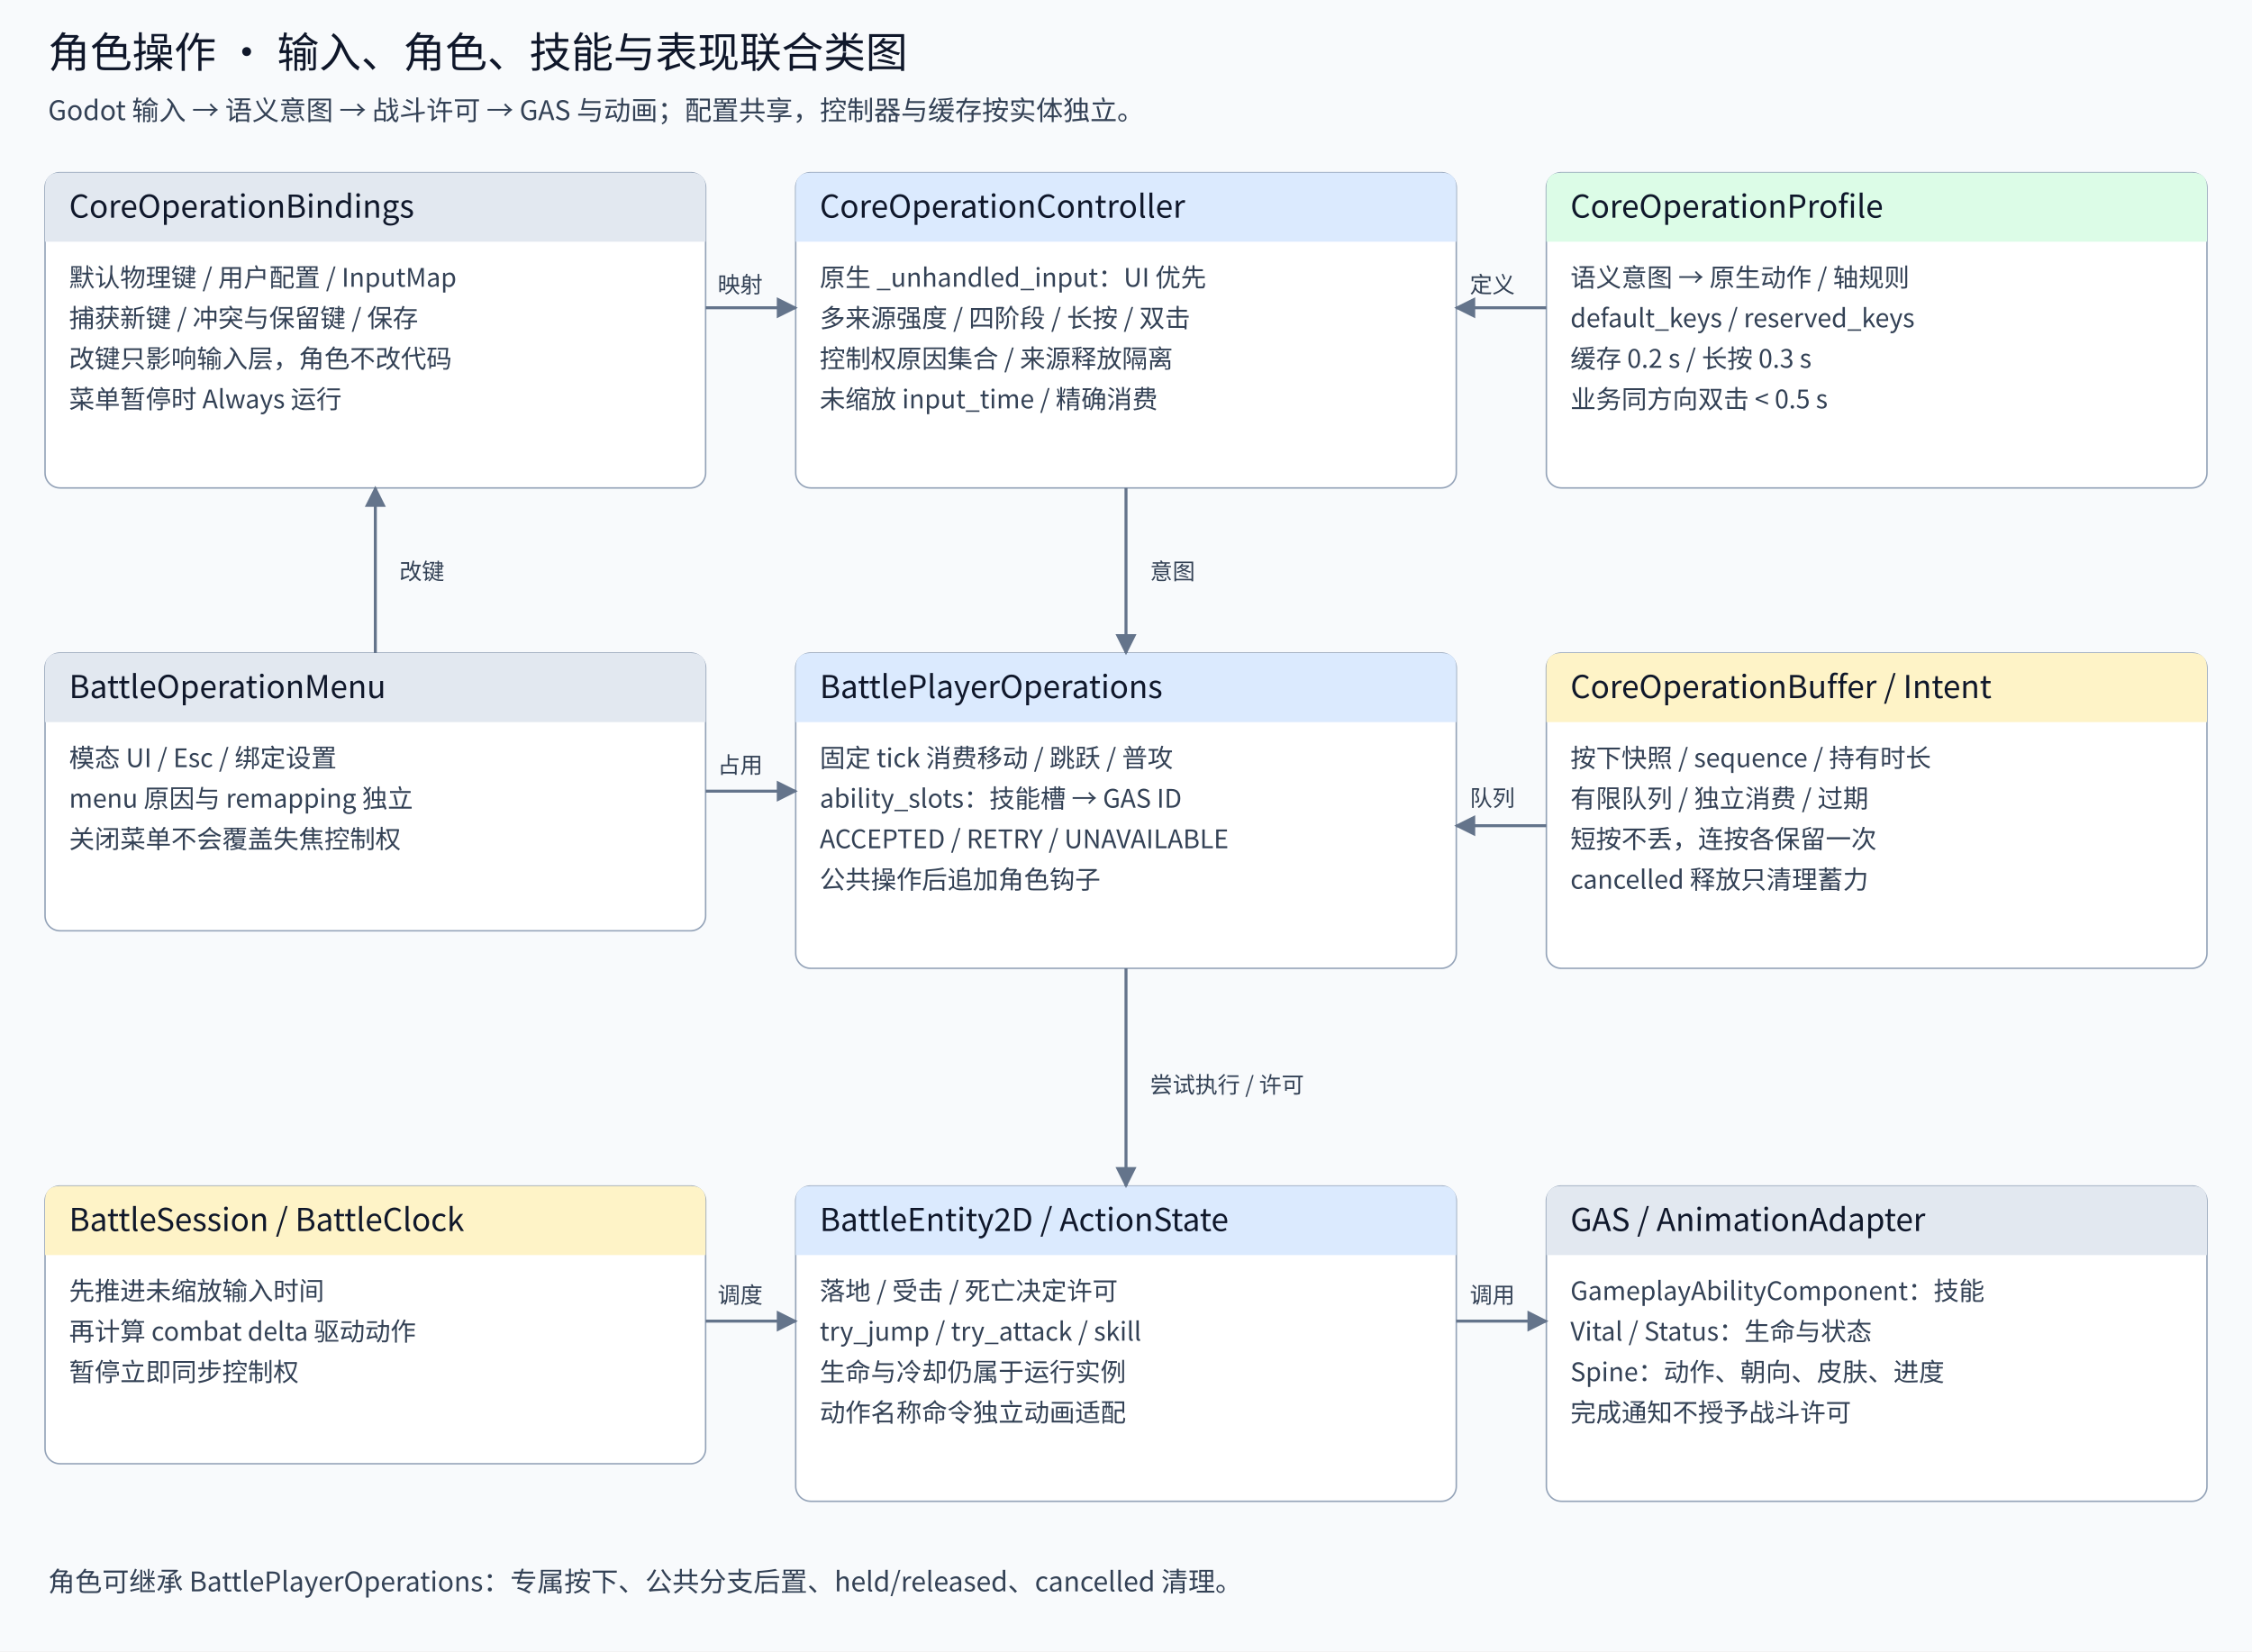
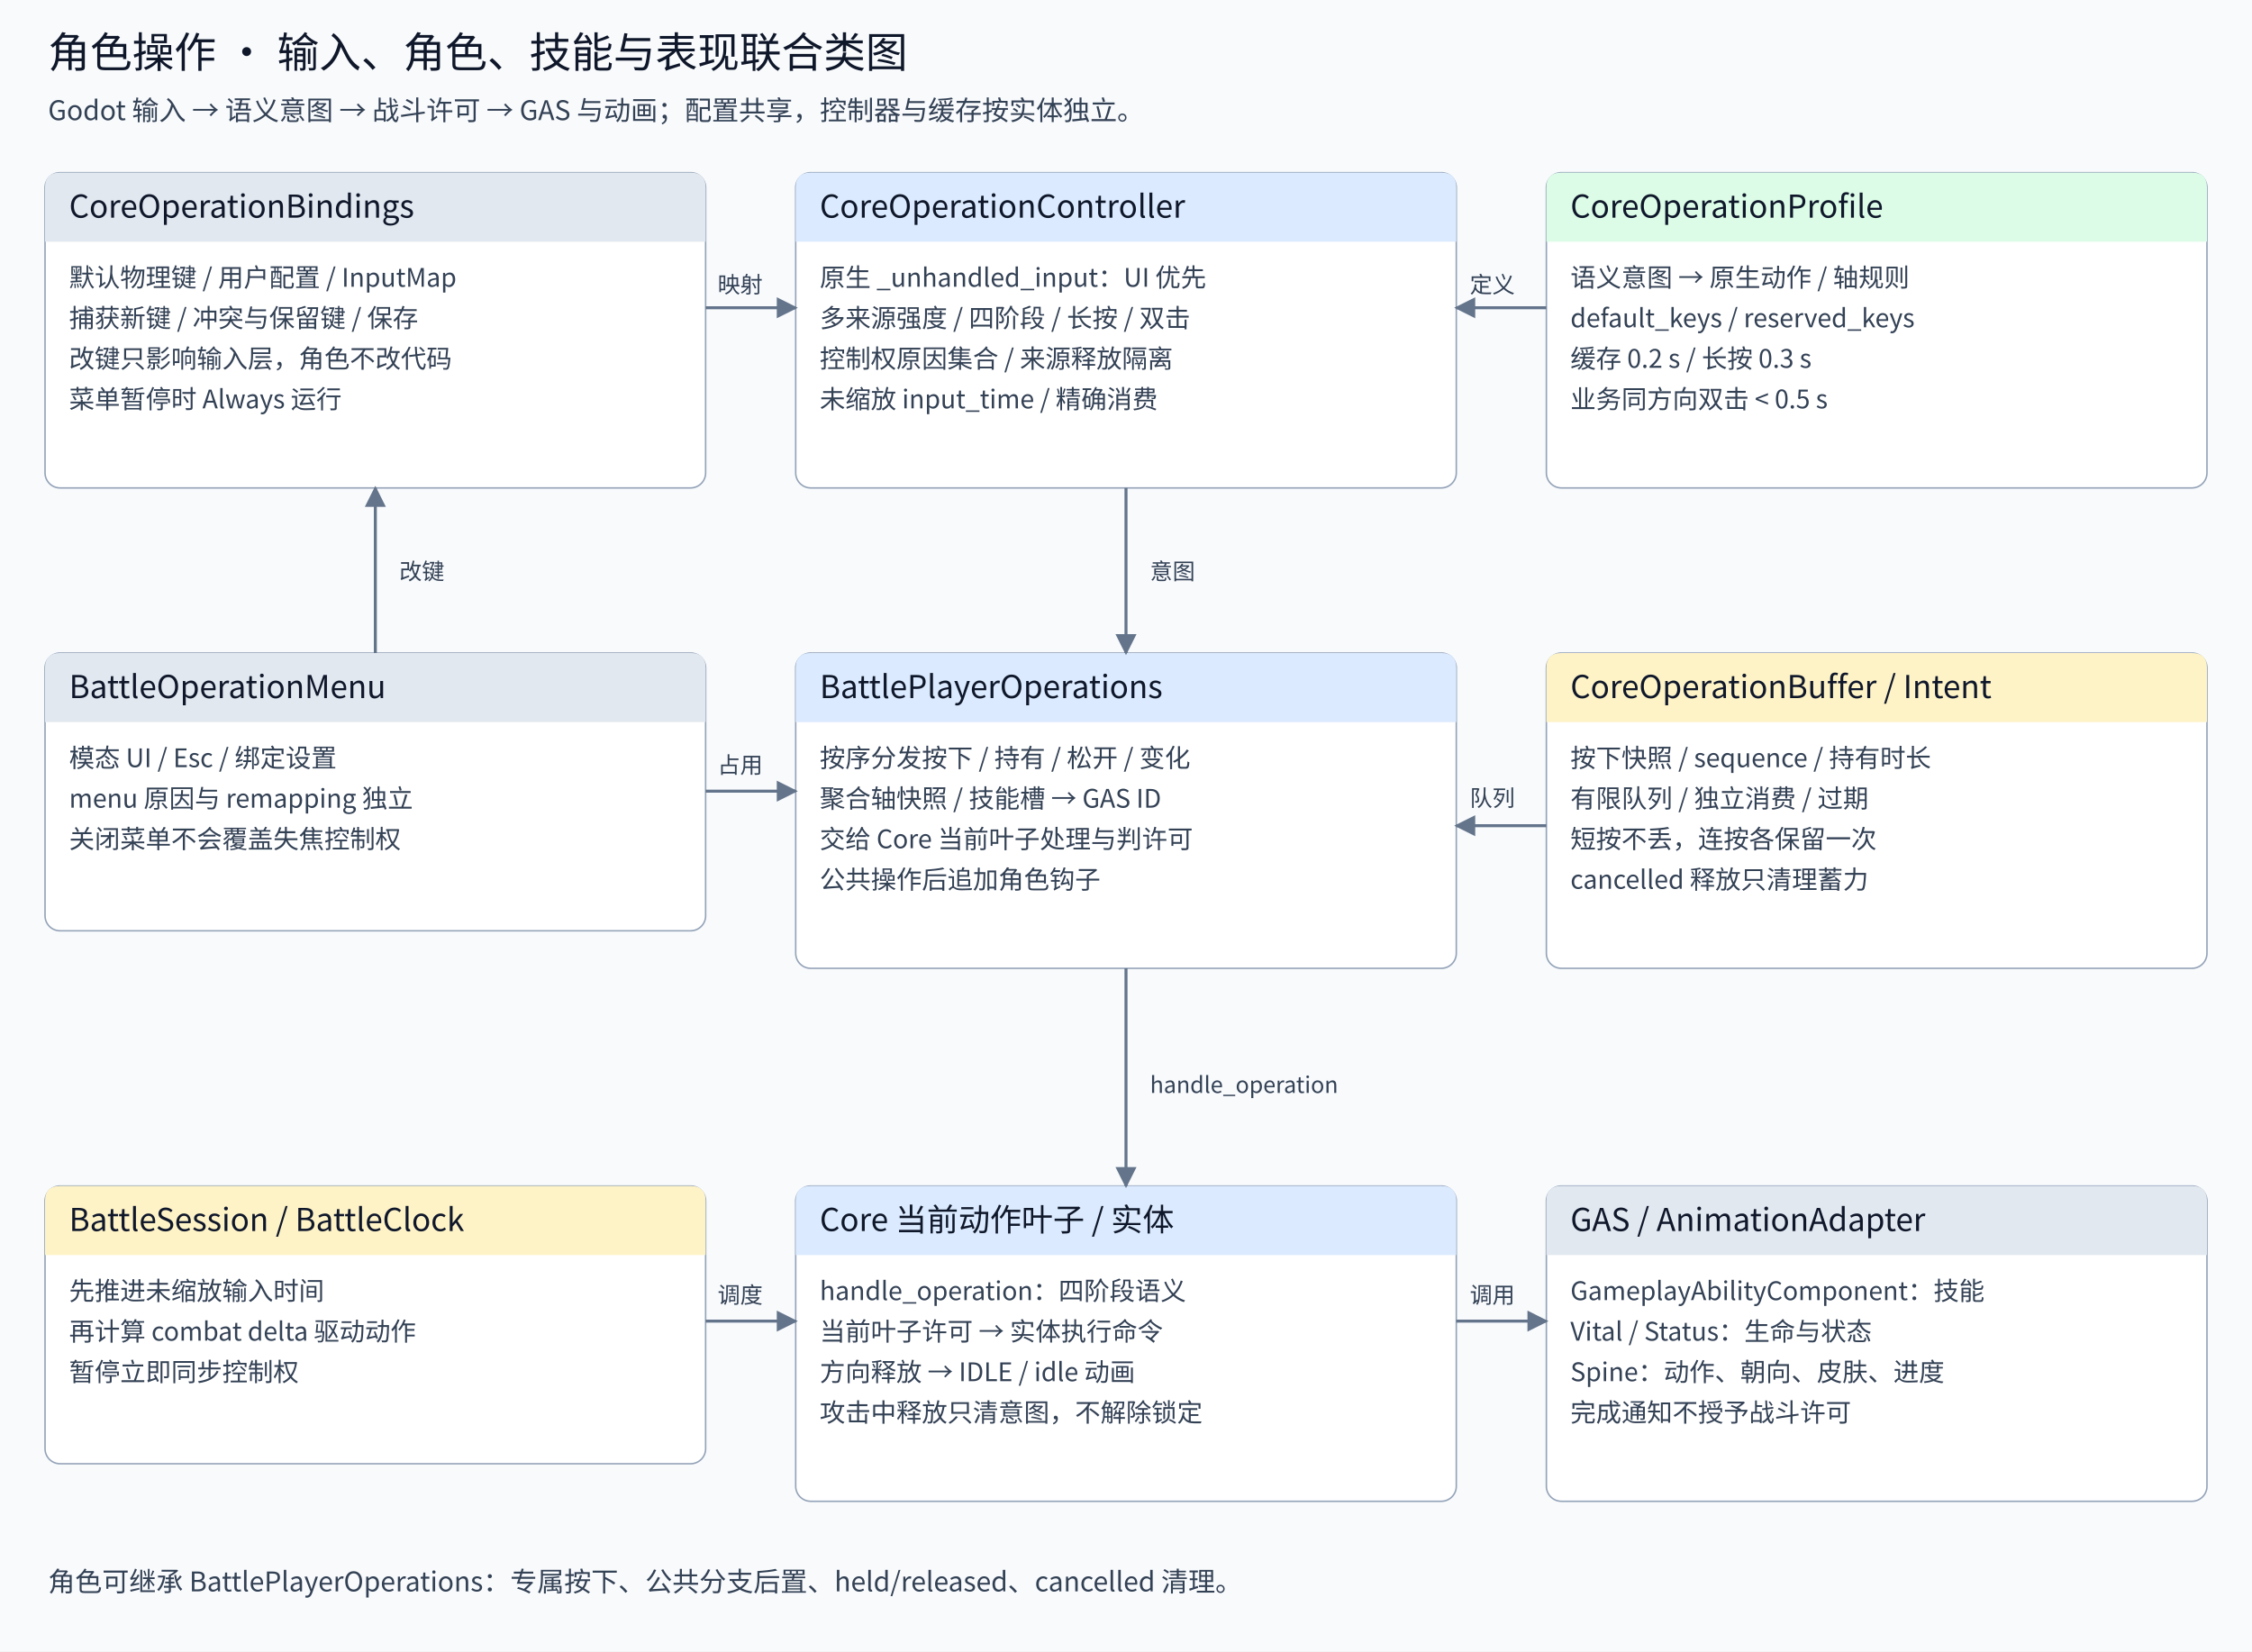
<svg xmlns="http://www.w3.org/2000/svg" width="1500" height="1100" viewBox="0 0 1500 1100" role="img" aria-label="角色操作 · 输入、角色、技能与表现联合类图">
  <defs>
    <marker id="arrow" viewBox="0 0 10 10" refX="9" refY="5" markerWidth="7" markerHeight="7" orient="auto-start-reverse">
      <path d="M0 0L10 5L0 10Z" fill="#64748b" />
    </marker>
  </defs>
  <style>text{font-family:"Microsoft YaHei","Noto Sans CJK SC",sans-serif}a{text-decoration:none}</style>
  <rect width="100%" height="100%" fill="#f8fafc" />
  <text x="32" y="45" font-size="28" fill="#0f172a">角色操作 · 输入、角色、技能与表现联合类图</text>
  <text x="32" y="80" font-size="18" fill="#334155">Godot 输入 → 语义意图 → 战斗许可 → GAS 与动画；配置共享，控制器与缓存按实体独立。</text>
  <a href="../../godot_core_system-0.0.4/source/operation_system/operation_bindings.gd">
    <rect x="30" y="115" width="440" height="210" rx="10" fill="white" stroke="#94a3b8" />
    <path d="M40 115H460Q470 115 470 125V161H30V125Q30 115 40 115" fill="#e2e8f0" />
    <text x="46" y="145" font-size="21" fill="#0f172a">CoreOperationBindings</text>
    <text x="46" y="191" font-size="17" fill="#334155">默认物理键 / 用户配置 / InputMap</text>
    <text x="46" y="218" font-size="17" fill="#334155">捕获新键 / 冲突与保留键 / 保存</text>
    <text x="46" y="245" font-size="17" fill="#334155">改键只影响输入层，角色不改代码</text>
    <text x="46" y="272" font-size="17" fill="#334155">菜单暂停时 Always 运行</text>
  </a>
  <a href="../../godot_core_system-0.0.4/source/operation_system/operation_controller.gd">
    <rect x="530" y="115" width="440" height="210" rx="10" fill="white" stroke="#94a3b8" />
    <path d="M540 115H960Q970 115 970 125V161H530V125Q530 115 540 115" fill="#dbeafe" />
    <text x="546" y="145" font-size="21" fill="#0f172a">CoreOperationController</text>
    <text x="546" y="191" font-size="17" fill="#334155">原生 _unhandled_input：UI 优先</text>
    <text x="546" y="218" font-size="17" fill="#334155">多来源强度 / 四阶段 / 长按 / 双击</text>
    <text x="546" y="245" font-size="17" fill="#334155">控制权原因集合 / 来源释放隔离</text>
    <text x="546" y="272" font-size="17" fill="#334155">未缩放 input_time / 精确消费</text>
  </a>
  <a href="../../godot_core_system-0.0.4/source/operation_system/operation_profile.gd">
    <rect x="1030" y="115" width="440" height="210" rx="10" fill="white" stroke="#94a3b8" />
    <path d="M1040 115H1460Q1470 115 1470 125V161H1030V125Q1030 115 1040 115" fill="#dcfce7" />
    <text x="1046" y="145" font-size="21" fill="#0f172a">CoreOperationProfile</text>
    <text x="1046" y="191" font-size="17" fill="#334155">语义意图 → 原生动作 / 轴规则</text>
    <text x="1046" y="218" font-size="17" fill="#334155">default_keys / reserved_keys</text>
    <text x="1046" y="245" font-size="17" fill="#334155">缓存 0.2 s / 长按 0.3 s</text>
    <text x="1046" y="272" font-size="17" fill="#334155">业务同方向双击 &lt; 0.5 s</text>
  </a>
  <a href="../input/battle_operation_menu.gd">
    <rect x="30" y="435" width="440" height="185" rx="10" fill="white" stroke="#94a3b8" />
    <path d="M40 435H460Q470 435 470 445V481H30V445Q30 435 40 435" fill="#e2e8f0" />
    <text x="46" y="465" font-size="21" fill="#0f172a">BattleOperationMenu</text>
    <text x="46" y="511" font-size="17" fill="#334155">模态 UI / Esc / 绑定设置</text>
    <text x="46" y="538" font-size="17" fill="#334155">menu 原因与 remapping 独立</text>
    <text x="46" y="565" font-size="17" fill="#334155">关闭菜单不会覆盖失焦控制权</text>
  </a>
  <a href="../input/battle_player_operations.gd">
    <rect x="530" y="435" width="440" height="210" rx="10" fill="white" stroke="#94a3b8" />
    <path d="M540 435H960Q970 435 970 445V481H530V445Q530 435 540 435" fill="#dbeafe" />
    <text x="546" y="465" font-size="21" fill="#0f172a">BattlePlayerOperations</text>
-     <text x="546" y="511" font-size="17" fill="#334155">固定 tick 消费移动 / 跳跃 / 普攻</text>
-     <text x="546" y="538" font-size="17" fill="#334155">ability_slots：技能槽 → GAS ID</text>
-     <text x="546" y="565" font-size="17" fill="#334155">ACCEPTED / RETRY / UNAVAILABLE</text>
+     <text x="546" y="511" font-size="17" fill="#334155">按序分发按下 / 持有 / 松开 / 变化</text>
+     <text x="546" y="538" font-size="17" fill="#334155">聚合轴快照 / 技能槽 → GAS ID</text>
+     <text x="546" y="565" font-size="17" fill="#334155">交给 Core 当前叶子处理与判许可</text>
    <text x="546" y="592" font-size="17" fill="#334155">公共操作后追加角色钩子</text>
  </a>
  <a href="../../godot_core_system-0.0.4/source/operation_system/operation_buffer.gd">
    <rect x="1030" y="435" width="440" height="210" rx="10" fill="white" stroke="#94a3b8" />
    <path d="M1040 435H1460Q1470 435 1470 445V481H1030V445Q1030 435 1040 435" fill="#fef3c7" />
    <text x="1046" y="465" font-size="21" fill="#0f172a">CoreOperationBuffer / Intent</text>
    <text x="1046" y="511" font-size="17" fill="#334155">按下快照 / sequence / 持有时长</text>
    <text x="1046" y="538" font-size="17" fill="#334155">有限队列 / 独立消费 / 过期</text>
    <text x="1046" y="565" font-size="17" fill="#334155">短按不丢，连按各保留一次</text>
    <text x="1046" y="592" font-size="17" fill="#334155">cancelled 释放只清理蓄力</text>
  </a>
  <a href="../runtime/battle_session.gd">
    <rect x="30" y="790" width="440" height="185" rx="10" fill="white" stroke="#94a3b8" />
    <path d="M40 790H460Q470 790 470 800V836H30V800Q30 790 40 790" fill="#fef3c7" />
    <text x="46" y="820" font-size="21" fill="#0f172a">BattleSession / BattleClock</text>
    <text x="46" y="866" font-size="17" fill="#334155">先推进未缩放输入时间</text>
    <text x="46" y="893" font-size="17" fill="#334155">再计算 combat delta 驱动动作</text>
    <text x="46" y="920" font-size="17" fill="#334155">暂停立即同步控制权</text>
  </a>
-   <a href="../runtime/battle_entity_2d.gd">
+   <a href="../runtime/battle_action_leaf_state_2d.gd">
    <rect x="530" y="790" width="440" height="210" rx="10" fill="white" stroke="#94a3b8" />
    <path d="M540 790H960Q970 790 970 800V836H530V800Q530 790 540 790" fill="#dbeafe" />
-     <text x="546" y="820" font-size="21" fill="#0f172a">BattleEntity2D / ActionState</text>
-     <text x="546" y="866" font-size="17" fill="#334155">落地 / 受击 / 死亡决定许可</text>
-     <text x="546" y="893" font-size="17" fill="#334155">try_jump / try_attack / skill</text>
-     <text x="546" y="920" font-size="17" fill="#334155">生命与冷却仍属于运行实例</text>
-     <text x="546" y="947" font-size="17" fill="#334155">动作名称命令独立动画适配</text>
+     <text x="546" y="820" font-size="21" fill="#0f172a">Core 当前动作叶子 / 实体</text>
+     <text x="546" y="866" font-size="17" fill="#334155">handle_operation：四阶段语义</text>
+     <text x="546" y="893" font-size="17" fill="#334155">当前叶子许可 → 实体执行命令</text>
+     <text x="546" y="920" font-size="17" fill="#334155">方向释放 → IDLE / idle 动画</text>
+     <text x="546" y="947" font-size="17" fill="#334155">攻击中释放只清意图，不解除锁定</text>
  </a>
  <a href="../animation/character_animation_adapter.gd">
    <rect x="1030" y="790" width="440" height="210" rx="10" fill="white" stroke="#94a3b8" />
    <path d="M1040 790H1460Q1470 790 1470 800V836H1030V800Q1030 790 1040 790" fill="#e2e8f0" />
    <text x="1046" y="820" font-size="21" fill="#0f172a">GAS / AnimationAdapter</text>
    <text x="1046" y="866" font-size="17" fill="#334155">GameplayAbilityComponent：技能</text>
    <text x="1046" y="893" font-size="17" fill="#334155">Vital / Status：生命与状态</text>
    <text x="1046" y="920" font-size="17" fill="#334155">Spine：动作、朝向、皮肤、进度</text>
    <text x="1046" y="947" font-size="17" fill="#334155">完成通知不授予战斗许可</text>
  </a>
  <path d="M470 205H530" fill="none" stroke="#64748b" stroke-width="2" marker-end="url(#arrow)" />
  <text x="478" y="195" font-size="15" fill="#334155">映射</text>
  <path d="M1030 205H970" fill="none" stroke="#64748b" stroke-width="2" marker-end="url(#arrow)" />
  <text x="979" y="195" font-size="15" fill="#334155">定义</text>
  <path d="M250 435V325" fill="none" stroke="#64748b" stroke-width="2" marker-end="url(#arrow)" />
  <text x="266" y="386" font-size="15" fill="#334155">改键</text>
  <path d="M750 325V435" fill="none" stroke="#64748b" stroke-width="2" marker-end="url(#arrow)" />
  <text x="766" y="386" font-size="15" fill="#334155">意图</text>
  <path d="M470 527H530" fill="none" stroke="#64748b" stroke-width="2" marker-end="url(#arrow)" />
  <text x="478" y="515" font-size="15" fill="#334155">占用</text>
  <path d="M1030 550H970" fill="none" stroke="#64748b" stroke-width="2" marker-end="url(#arrow)" />
  <text x="979" y="537" font-size="15" fill="#334155">队列</text>
  <path d="M750 645V790" fill="none" stroke="#64748b" stroke-width="2" marker-end="url(#arrow)" />
-   <text x="766" y="728" font-size="15" fill="#334155">尝试执行 / 许可</text>
+   <text x="766" y="728" font-size="15" fill="#334155">handle_operation</text>
  <path d="M470 880H530" fill="none" stroke="#64748b" stroke-width="2" marker-end="url(#arrow)" />
  <text x="478" y="868" font-size="15" fill="#334155">调度</text>
  <path d="M970 880H1030" fill="none" stroke="#64748b" stroke-width="2" marker-end="url(#arrow)" />
  <text x="979" y="868" font-size="15" fill="#334155">调用</text>
  <text x="32" y="1060" font-size="18" fill="#334155">角色可继承 BattlePlayerOperations：专属按下、公共分支后置、held/released、cancelled 清理。</text>
</svg>
